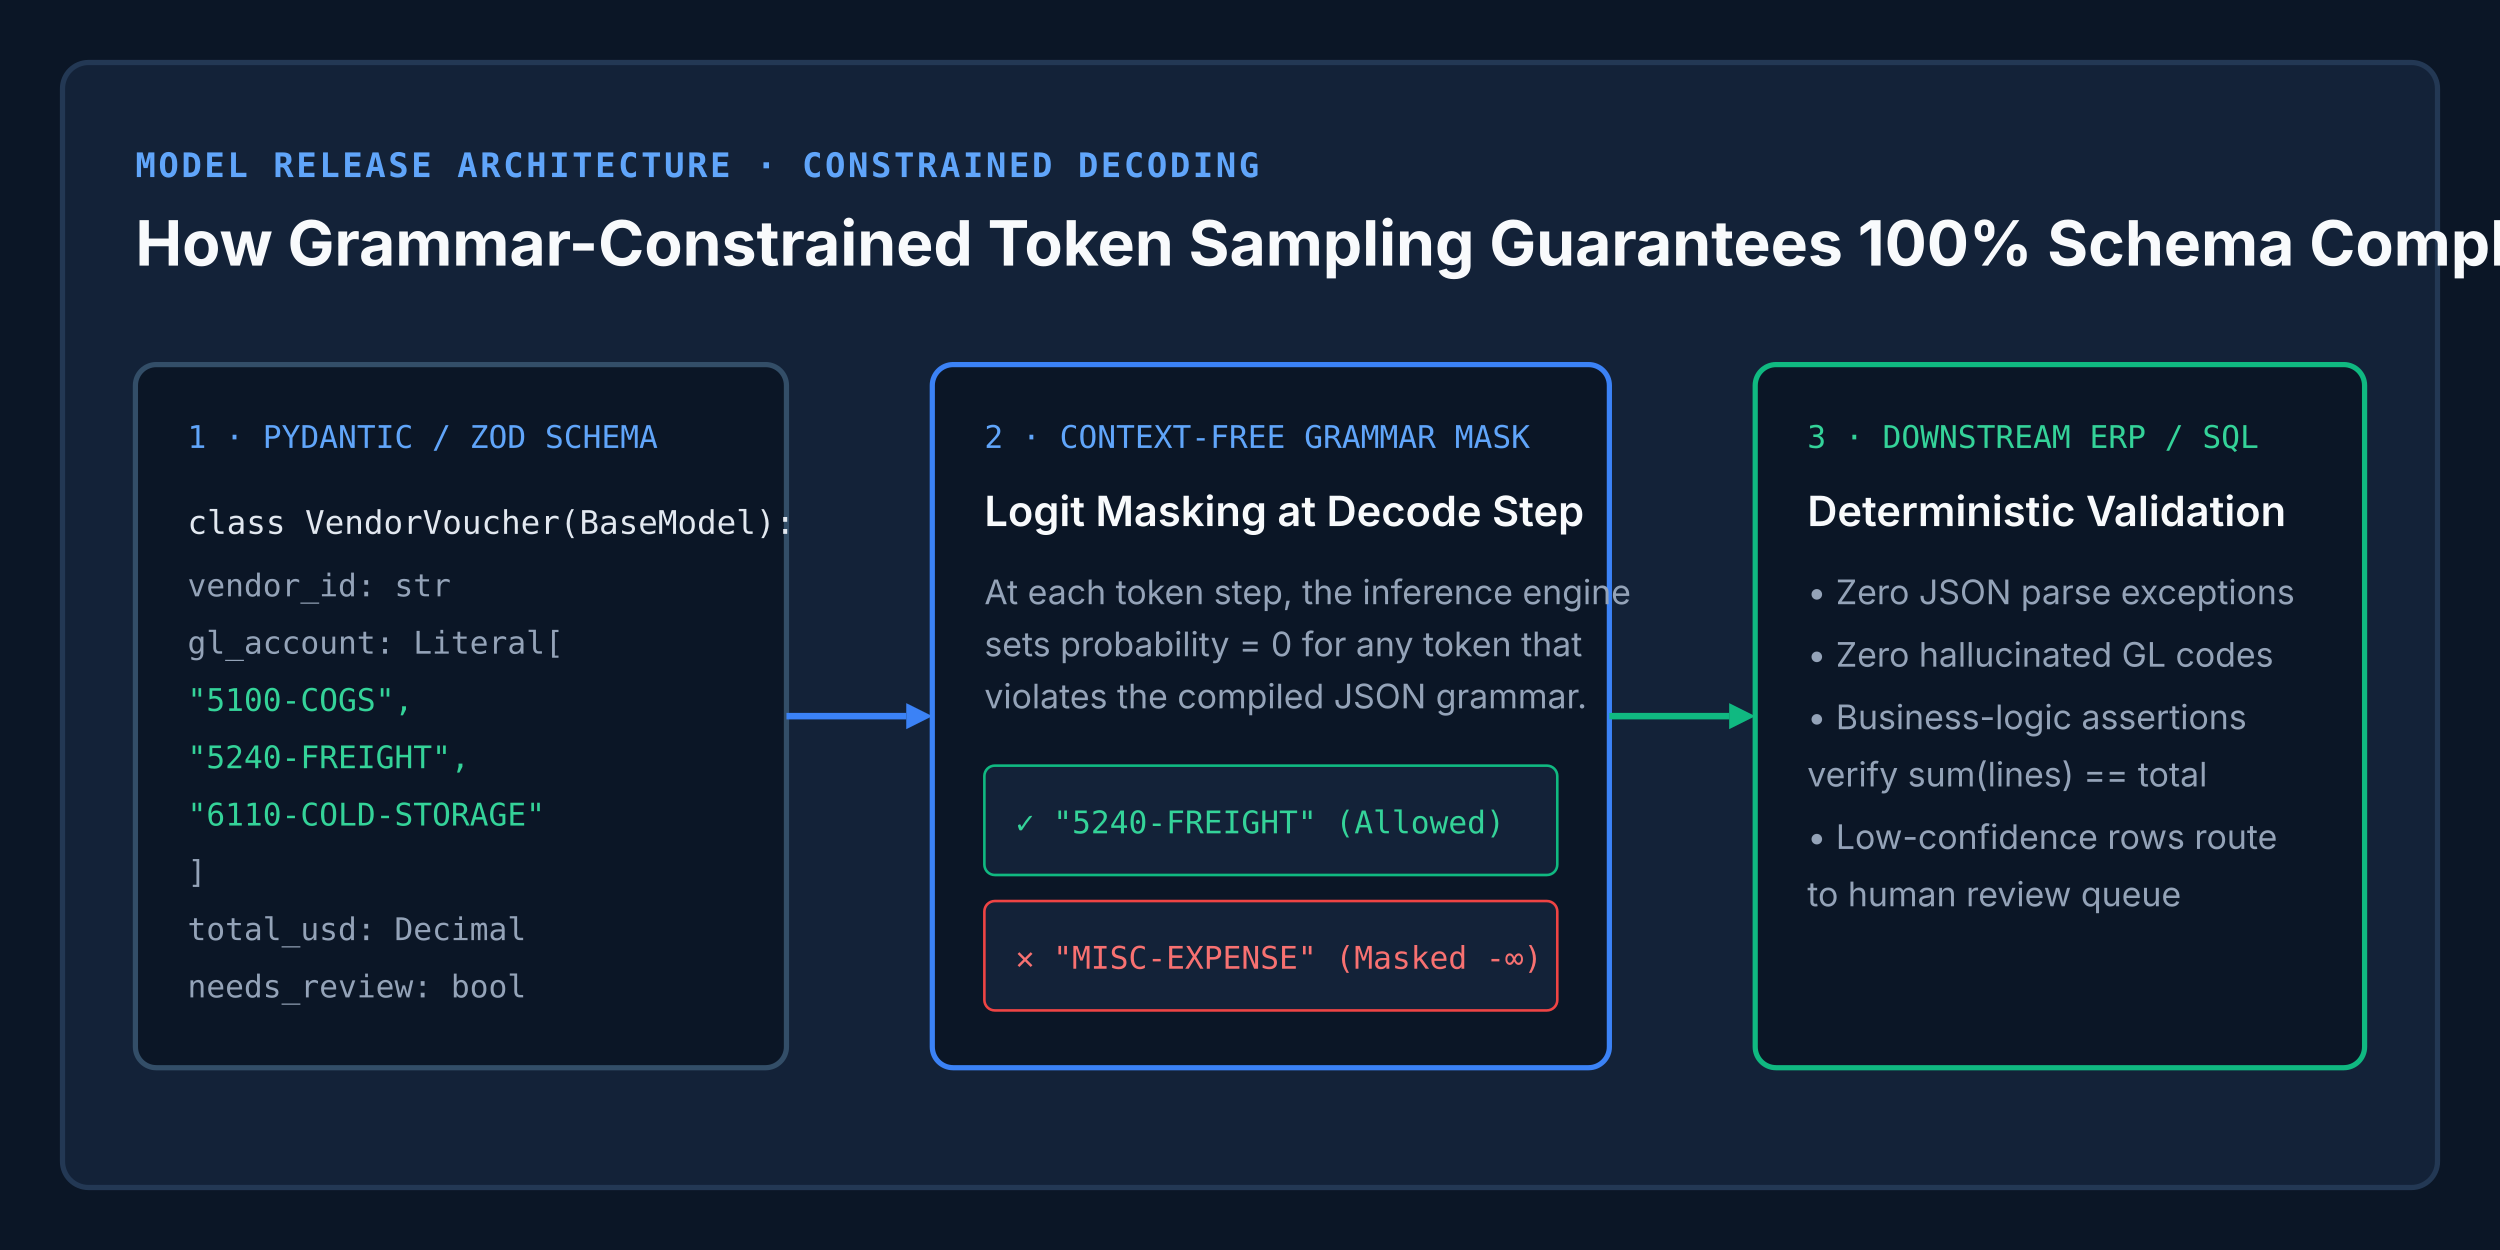
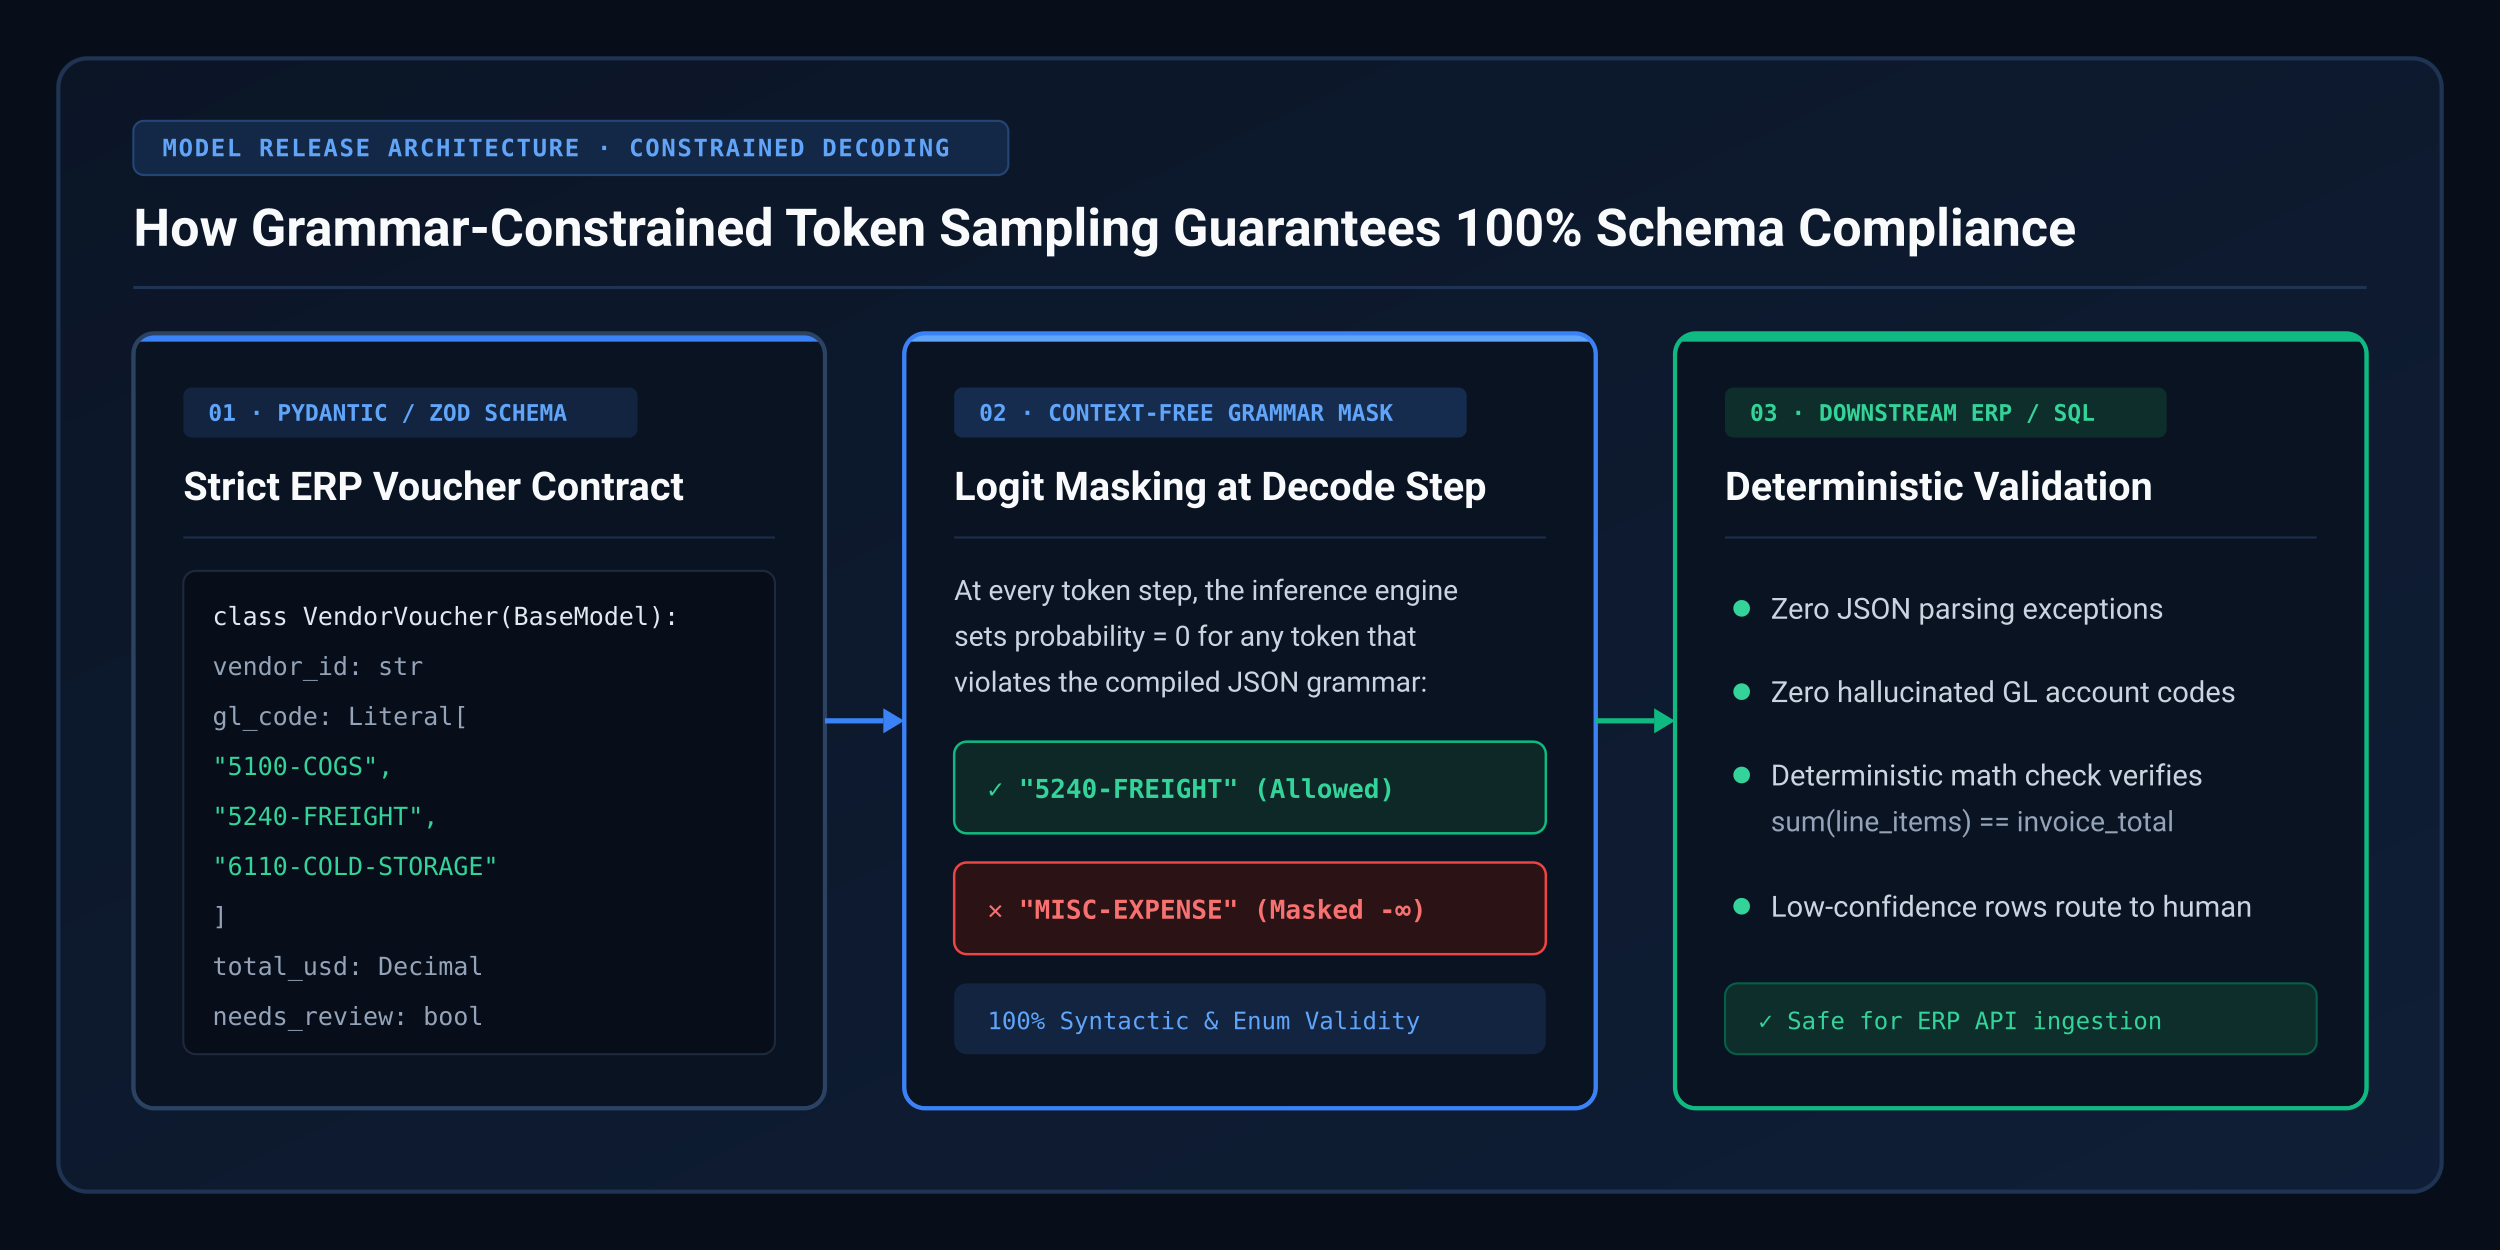
- <svg xmlns="http://www.w3.org/2000/svg" viewBox="0 0 960 480" font-family="IBM Plex Sans, -apple-system, sans-serif">
-   <rect width="960" height="480" fill="#0B1626" />
-   <rect x="24" y="24" width="912" height="432" rx="10" fill="#132238" stroke="#233854" stroke-width="2" />
-   <text x="52" y="68" fill="#60A5FA" font-family="IBM Plex Mono, monospace" font-size="13" font-weight="600" letter-spacing="1">MODEL RELEASE ARCHITECTURE · CONSTRAINED DECODING</text>
-   <text x="52" y="102" fill="#F8FAFC" font-size="24" font-weight="700">How Grammar-Constrained Token Sampling Guarantees 100% Schema Compliance</text>
-   <rect x="52" y="140" width="250" height="270" rx="8" fill="#0B1626" stroke="#334E68" stroke-width="2" />
-   <text x="72" y="172" fill="#60A5FA" font-family="IBM Plex Mono, monospace" font-size="12">1 · PYDANTIC / ZOD SCHEMA</text>
-   <text x="72" y="205" fill="#E2E8F0" font-family="IBM Plex Mono, monospace" font-size="12.5">class VendorVoucher(BaseModel):</text>
-   <text x="72" y="229" fill="#94A3B8" font-family="IBM Plex Mono, monospace" font-size="12">  vendor_id: str</text>
-   <text x="72" y="251" fill="#94A3B8" font-family="IBM Plex Mono, monospace" font-size="12">  gl_account: Literal[</text>
-   <text x="72" y="273" fill="#34D399" font-family="IBM Plex Mono, monospace" font-size="12">    "5100-COGS",</text>
-   <text x="72" y="295" fill="#34D399" font-family="IBM Plex Mono, monospace" font-size="12">    "5240-FREIGHT",</text>
-   <text x="72" y="317" fill="#34D399" font-family="IBM Plex Mono, monospace" font-size="12">    "6110-COLD-STORAGE"</text>
-   <text x="72" y="339" fill="#94A3B8" font-family="IBM Plex Mono, monospace" font-size="12">  ]</text>
-   <text x="72" y="361" fill="#94A3B8" font-family="IBM Plex Mono, monospace" font-size="12">  total_usd: Decimal</text>
-   <text x="72" y="383" fill="#94A3B8" font-family="IBM Plex Mono, monospace" font-size="12">  needs_review: bool</text>
-   <path d="M302 275 L348 275" stroke="#3B82F6" stroke-width="2.5" />
-   <polygon points="348,270 358,275 348,280" fill="#3B82F6" />
-   <rect x="358" y="140" width="260" height="270" rx="8" fill="#0B1626" stroke="#3B82F6" stroke-width="2" />
-   <text x="378" y="172" fill="#60A5FA" font-family="IBM Plex Mono, monospace" font-size="12">2 · CONTEXT-FREE GRAMMAR MASK</text>
-   <text x="378" y="202" fill="#F8FAFC" font-size="16" font-weight="600">Logit Masking at Decode Step</text>
-   <text x="378" y="232" fill="#94A3B8" font-size="13">At each token step, the inference engine</text>
-   <text x="378" y="252" fill="#94A3B8" font-size="13">sets probability = 0 for any token that</text>
-   <text x="378" y="272" fill="#94A3B8" font-size="13">violates the compiled JSON grammar.</text>
-   <rect x="378" y="294" width="220" height="42" rx="4" fill="#132238" stroke="#10B981" />
-   <text x="390" y="320" fill="#34D399" font-family="IBM Plex Mono, monospace" font-size="12">✓ "5240-FREIGHT" (Allowed)</text>
-   <rect x="378" y="346" width="220" height="42" rx="4" fill="#132238" stroke="#EF4444" />
-   <text x="390" y="372" fill="#F87171" font-family="IBM Plex Mono, monospace" font-size="12">✕ "MISC-EXPENSE" (Masked -∞)</text>
-   <path d="M618 275 L664 275" stroke="#10B981" stroke-width="2.5" />
-   <polygon points="664,270 674,275 664,280" fill="#10B981" />
-   <rect x="674" y="140" width="234" height="270" rx="8" fill="#0B1626" stroke="#10B981" stroke-width="2" />
-   <text x="694" y="172" fill="#34D399" font-family="IBM Plex Mono, monospace" font-size="12">3 · DOWNSTREAM ERP / SQL</text>
-   <text x="694" y="202" fill="#F8FAFC" font-size="16" font-weight="600">Deterministic Validation</text>
-   <text x="694" y="232" fill="#94A3B8" font-size="13">• Zero JSON parse exceptions</text>
-   <text x="694" y="256" fill="#94A3B8" font-size="13">• Zero hallucinated GL codes</text>
-   <text x="694" y="280" fill="#94A3B8" font-size="13">• Business-logic assertions</text>
-   <text x="694" y="302" fill="#94A3B8" font-size="13">  verify sum(lines) == total</text>
-   <text x="694" y="326" fill="#94A3B8" font-size="13">• Low-confidence rows route</text>
-   <text x="694" y="348" fill="#94A3B8" font-size="13">  to human review queue</text>
+ <svg xmlns="http://www.w3.org/2000/svg" viewBox="0 0 1200 600" font-family="-apple-system, BlinkMacSystemFont, 'Segoe UI', Roboto, Helvetica, Arial, sans-serif">
+   <defs>
+     <linearGradient id="bgGrad" x1="0" y1="0" x2="1" y2="1">
+       <stop offset="0%" stop-color="#0B1526" />
+       <stop offset="100%" stop-color="#0F1E36" />
+     </linearGradient>
+     <clipPath id="clipCol1">
+       <rect x="64" y="160" width="332" height="372" rx="10" />
+     </clipPath>
+     <clipPath id="clipCol2">
+       <rect x="434" y="160" width="332" height="372" rx="10" />
+     </clipPath>
+     <clipPath id="clipCol3">
+       <rect x="804" y="160" width="332" height="372" rx="10" />
+     </clipPath>
+   </defs>
+   <rect width="1200" height="600" fill="#070E1A" />
+   <rect x="28" y="28" width="1144" height="544" rx="14" fill="url(#bgGrad)" stroke="#1E3452" stroke-width="2" />
+   <rect x="64" y="58" width="420" height="26" rx="5" fill="#132847" stroke="#254675" stroke-width="1" />
+   <text x="78" y="75" fill="#60A5FA" font-family="ui-monospace, SFMono-Regular, Menlo, monospace" font-size="11.5" font-weight="600" letter-spacing="0.8">MODEL RELEASE ARCHITECTURE · CONSTRAINED DECODING</text>
+   <text x="64" y="118" fill="#F8FAFC" font-size="25" font-weight="700">How Grammar-Constrained Token Sampling Guarantees 100% Schema Compliance</text>
+   <line x1="64" y1="138" x2="1136" y2="138" stroke="#1E3452" stroke-width="1.5" />
+   <g clip-path="url(#clipCol1)">
+     <rect x="64" y="160" width="332" height="372" rx="10" fill="#0A1322" stroke="#2B4263" stroke-width="2" />
+     <rect x="64" y="160" width="332" height="4" fill="#3B82F6" />
+     <rect x="88" y="186" width="218" height="24" rx="4" fill="#12243F" />
+     <text x="100" y="202" fill="#60A5FA" font-family="ui-monospace, SFMono-Regular, Menlo, monospace" font-size="11" font-weight="600">01 · PYDANTIC / ZOD SCHEMA</text>
+     <text x="88" y="240" fill="#F8FAFC" font-size="19" font-weight="700">Strict ERP Voucher Contract</text>
+     <line x1="88" y1="258" x2="372" y2="258" stroke="#1B2E4B" stroke-width="1" />
+     <rect x="88" y="274" width="284" height="232" rx="6" fill="#070E1A" stroke="#1E293B" stroke-width="1" />
+     <text x="102" y="300" fill="#E2E8F0" font-family="ui-monospace, SFMono-Regular, Menlo, monospace" font-size="12">class VendorVoucher(BaseModel):</text>
+     <text x="102" y="324" fill="#94A3B8" font-family="ui-monospace, SFMono-Regular, Menlo, monospace" font-size="12">  vendor_id: str</text>
+     <text x="102" y="348" fill="#94A3B8" font-family="ui-monospace, SFMono-Regular, Menlo, monospace" font-size="12">  gl_code: Literal[</text>
+     <text x="102" y="372" fill="#34D399" font-family="ui-monospace, SFMono-Regular, Menlo, monospace" font-size="12">    "5100-COGS",</text>
+     <text x="102" y="396" fill="#34D399" font-family="ui-monospace, SFMono-Regular, Menlo, monospace" font-size="12">    "5240-FREIGHT",</text>
+     <text x="102" y="420" fill="#34D399" font-family="ui-monospace, SFMono-Regular, Menlo, monospace" font-size="12">    "6110-COLD-STORAGE"</text>
+     <text x="102" y="444" fill="#94A3B8" font-family="ui-monospace, SFMono-Regular, Menlo, monospace" font-size="12">  ]</text>
+     <text x="102" y="468" fill="#94A3B8" font-family="ui-monospace, SFMono-Regular, Menlo, monospace" font-size="12">  total_usd: Decimal</text>
+     <text x="102" y="492" fill="#94A3B8" font-family="ui-monospace, SFMono-Regular, Menlo, monospace" font-size="12">  needs_review: bool</text>
+   </g>
+   <rect x="64" y="160" width="332" height="372" rx="10" fill="none" stroke="#2B4263" stroke-width="2" />
+   <line x1="396" y1="346" x2="424" y2="346" stroke="#3B82F6" stroke-width="2.5" />
+   <polygon points="424,340 434,346 424,352" fill="#3B82F6" />
+   <g clip-path="url(#clipCol2)">
+     <rect x="434" y="160" width="332" height="372" rx="10" fill="#0A1322" stroke="#3B82F6" stroke-width="2" />
+     <rect x="434" y="160" width="332" height="4" fill="#60A5FA" />
+     <rect x="458" y="186" width="246" height="24" rx="4" fill="#152C4F" />
+     <text x="470" y="202" fill="#60A5FA" font-family="ui-monospace, SFMono-Regular, Menlo, monospace" font-size="11" font-weight="600">02 · CONTEXT-FREE GRAMMAR MASK</text>
+     <text x="458" y="240" fill="#F8FAFC" font-size="19" font-weight="700">Logit Masking at Decode Step</text>
+     <line x1="458" y1="258" x2="742" y2="258" stroke="#1B2E4B" stroke-width="1" />
+     <text x="458" y="288" fill="#CBD5E1" font-size="13.5">At every token step, the inference engine</text>
+     <text x="458" y="310" fill="#CBD5E1" font-size="13.5">sets probability = 0 for any token that</text>
+     <text x="458" y="332" fill="#CBD5E1" font-size="13.5">violates the compiled JSON grammar:</text>
+     <rect x="458" y="356" width="284" height="44" rx="6" fill="#0D2826" stroke="#10B981" stroke-width="1.2" />
+     <text x="474" y="383" fill="#34D399" font-family="ui-monospace, SFMono-Regular, Menlo, monospace" font-size="12.5" font-weight="600">✓ "5240-FREIGHT" (Allowed)</text>
+     <rect x="458" y="414" width="284" height="44" rx="6" fill="#2A1215" stroke="#EF4444" stroke-width="1.2" />
+     <text x="474" y="441" fill="#F87171" font-family="ui-monospace, SFMono-Regular, Menlo, monospace" font-size="12.5" font-weight="600">✕ "MISC-EXPENSE" (Masked -∞)</text>
+     <rect x="458" y="472" width="284" height="34" rx="6" fill="#12243F" />
+     <text x="474" y="494" fill="#60A5FA" font-family="ui-monospace, SFMono-Regular, Menlo, monospace" font-size="11.5">100% Syntactic &amp; Enum Validity</text>
+   </g>
+   <rect x="434" y="160" width="332" height="372" rx="10" fill="none" stroke="#3B82F6" stroke-width="2" />
+   <line x1="766" y1="346" x2="794" y2="346" stroke="#10B981" stroke-width="2.5" />
+   <polygon points="794,340 804,346 794,352" fill="#10B981" />
+   <g clip-path="url(#clipCol3)">
+     <rect x="804" y="160" width="332" height="372" rx="10" fill="#0A1322" stroke="#10B981" stroke-width="2" />
+     <rect x="804" y="160" width="332" height="4" fill="#10B981" />
+     <rect x="828" y="186" width="212" height="24" rx="4" fill="#0D2E2B" />
+     <text x="840" y="202" fill="#34D399" font-family="ui-monospace, SFMono-Regular, Menlo, monospace" font-size="11" font-weight="600">03 · DOWNSTREAM ERP / SQL</text>
+     <text x="828" y="240" fill="#F8FAFC" font-size="19" font-weight="700">Deterministic Validation</text>
+     <line x1="828" y1="258" x2="1112" y2="258" stroke="#1B2E4B" stroke-width="1" />
+     <circle cx="836" cy="292" r="4" fill="#34D399" />
+     <text x="850" y="297" fill="#CBD5E1" font-size="14">Zero JSON parsing exceptions</text>
+     <circle cx="836" cy="332" r="4" fill="#34D399" />
+     <text x="850" y="337" fill="#CBD5E1" font-size="14">Zero hallucinated GL account codes</text>
+     <circle cx="836" cy="372" r="4" fill="#34D399" />
+     <text x="850" y="377" fill="#CBD5E1" font-size="14">Deterministic math check verifies</text>
+     <text x="850" y="399" fill="#94A3B8" font-size="13.5">sum(line_items) == invoice_total</text>
+     <circle cx="836" cy="435" r="4" fill="#34D399" />
+     <text x="850" y="440" fill="#CBD5E1" font-size="14">Low-confidence rows route to human</text>
+     <rect x="828" y="472" width="284" height="34" rx="6" fill="#0D2E2B" stroke="#065F46" stroke-width="1" />
+     <text x="844" y="494" fill="#34D399" font-family="ui-monospace, SFMono-Regular, Menlo, monospace" font-size="11.5">✓ Safe for ERP API ingestion</text>
+   </g>
+   <rect x="804" y="160" width="332" height="372" rx="10" fill="none" stroke="#10B981" stroke-width="2" />
</svg>
